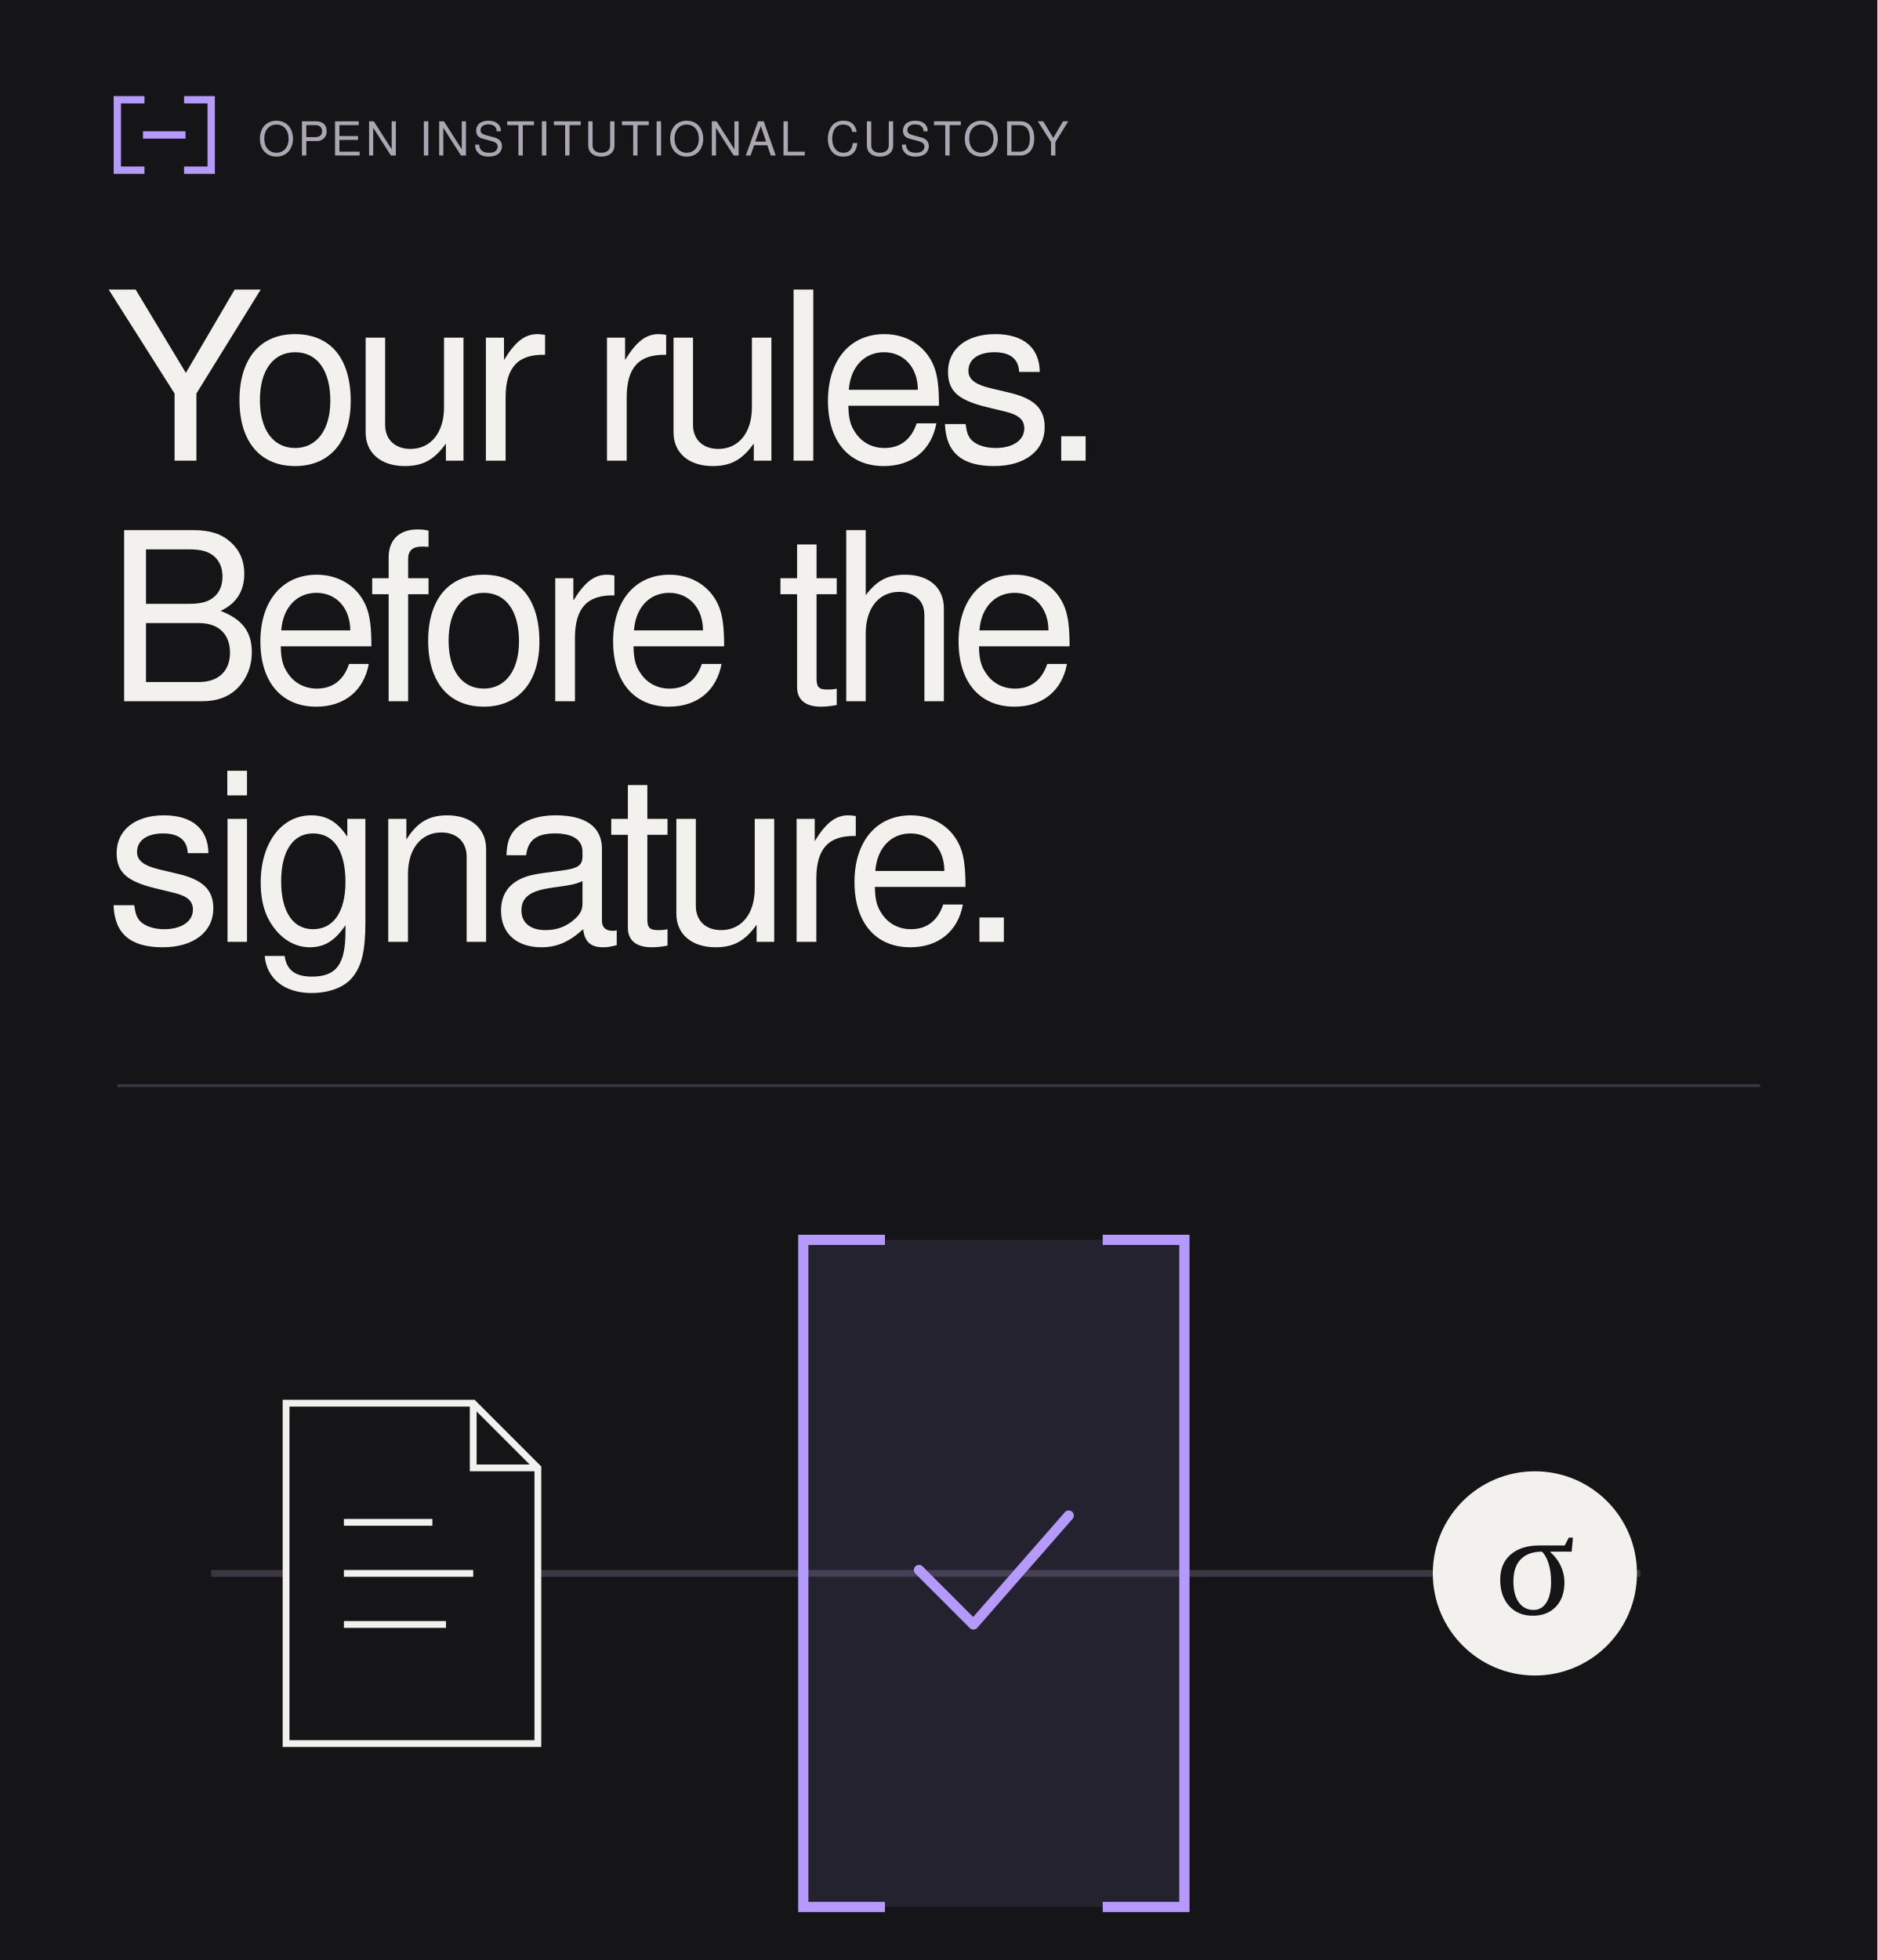
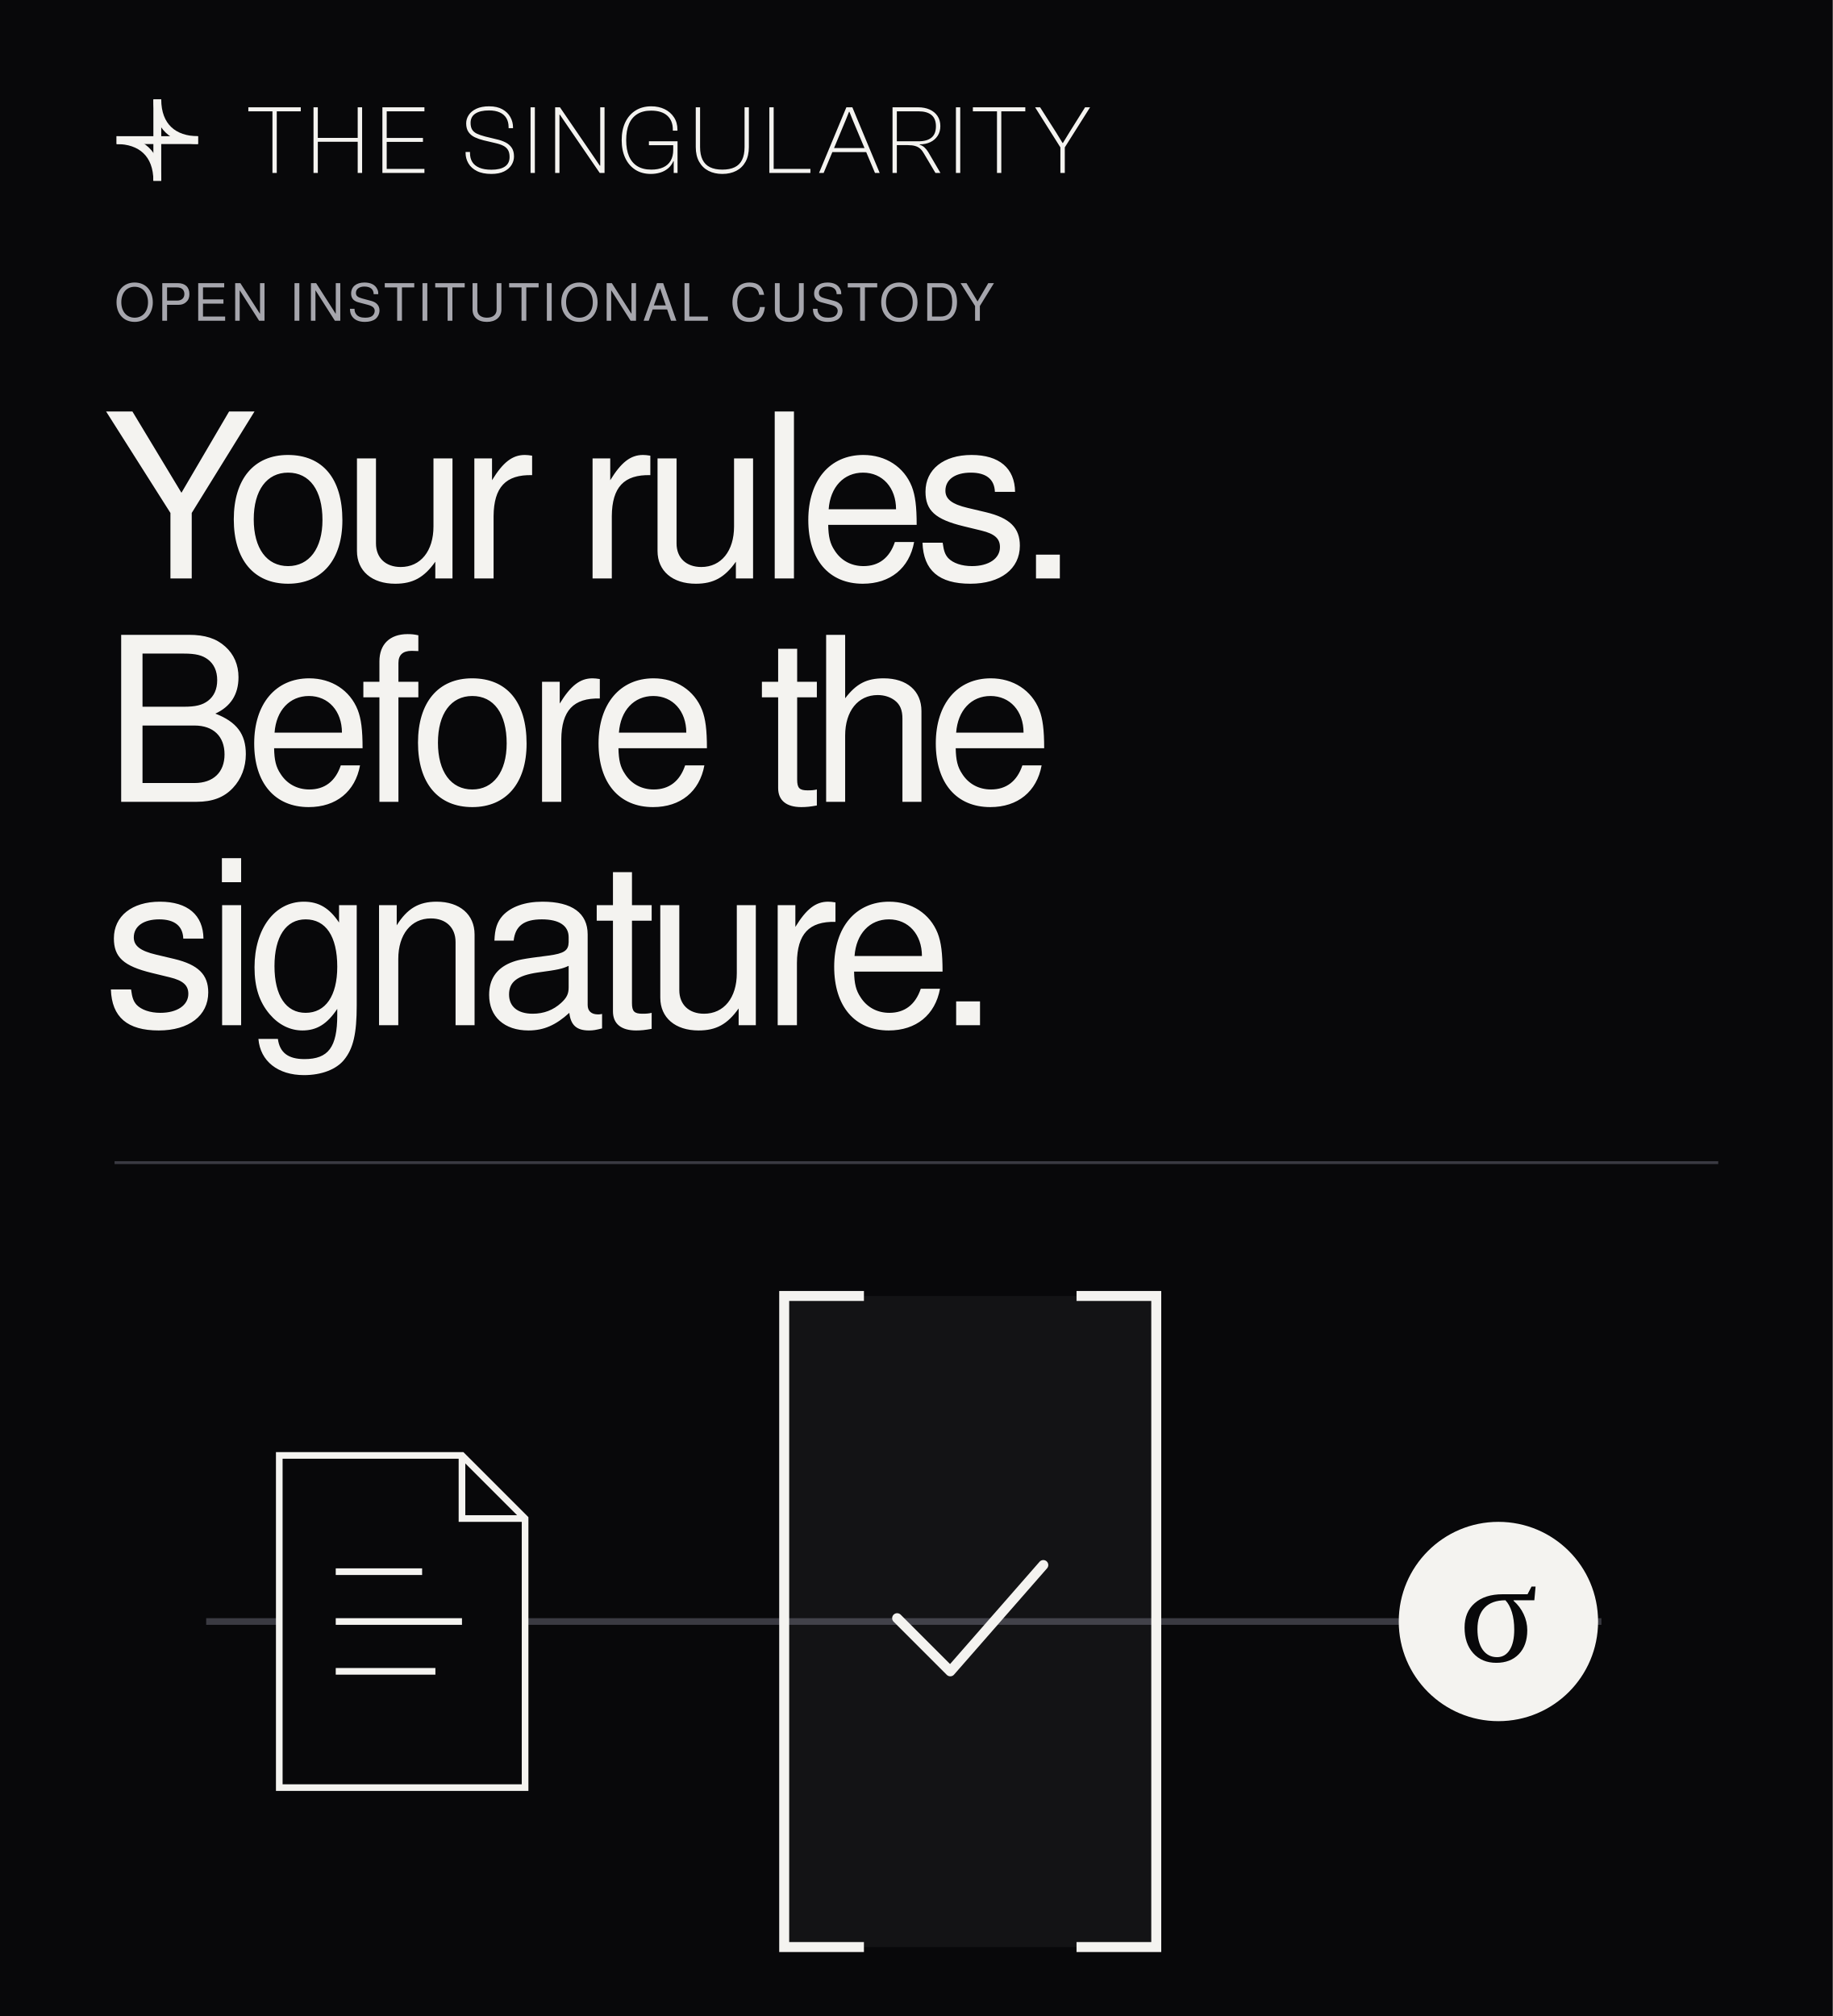
- <svg xmlns="http://www.w3.org/2000/svg" width="640" height="668" viewBox="0 0 640 668" fill="none" role="img" aria-labelledby="title desc">
+ <svg xmlns="http://www.w3.org/2000/svg" width="640" height="704" viewBox="0 0 640 704" fill="none" role="img" aria-labelledby="title desc">
  <style>
    text { font-family: 'Helvetica Neue', Helvetica, Arial, sans-serif; }
-     .ink { fill: #F3F1ED; }
-     .muted { fill: #AAA6B2; }
-     .accent { fill: #B59AFB; }
+     .ink { fill: #F4F3F0; }
+     .muted { fill: #A6A6AD; }
    .mono { font-family: 'SFMono-Regular', Consolas, 'Liberation Mono', monospace; }

    .signal { opacity: 0; }
    @media (prefers-reduced-motion: no-preference) {
-       .signal { animation: transit 7.5s ease-in-out 1; }
-       .gate-accent { animation: acknowledge 7.5s ease-in-out 1; }
+       .signal { animation: transit 7.5s cubic-bezier(0.2, 0, 0, 1) 1; }
+       .gate-accent { animation: acknowledge 7.5s cubic-bezier(0.2, 0, 0, 1) 1; }
    }
    @keyframes transit {
      0%, 8% { opacity: 0; stroke-dashoffset: 24; }
      14% { opacity: 1; stroke-dashoffset: 24; }
      46% { opacity: 1; stroke-dashoffset: -166; }
      60% { opacity: 1; stroke-dashoffset: -166; }
      88% { opacity: 1; stroke-dashoffset: -396; }
      96%, 100% { opacity: 0; stroke-dashoffset: -420; }
    }
    @keyframes acknowledge {
-       0%, 35%, 78%, 100% { opacity: .10; }
-       46%, 60% { opacity: .28; }
+       0%, 35%, 78%, 100% { opacity: .05; }
+       46%, 60% { opacity: .14; }
    }
    @media (prefers-reduced-motion: reduce) {
      .signal, .gate-accent { animation: none; }
    }
  </style>
-   <rect width="640" height="668" fill="#151518" />
-   <g transform="translate(40 34)" stroke="#B59AFB" stroke-width="2.5" stroke-linecap="square">
-     <path d="M8 0H0V24H8M24 0H32V24H24" />
-     <path d="M10 12H22" />
+   <rect width="640" height="704" fill="#08080A" />
+   <g class="brand-lockup" transform="translate(30 24) scale(0.171088)">
+     <g transform="translate(35.37 35.37) scale(0.14714)">
+       <path d="M 750 185.5 L 750 1314.5" fill="none" stroke="#F4F3F0" stroke-width="109" stroke-linecap="butt" stroke-linejoin="miter" />
+       <path d="M 185.5 750 L 1314.5 750" fill="none" stroke="#F4F3F0" stroke-width="109" stroke-linecap="butt" stroke-linejoin="miter" />
+       <path d="M 1314.5 750 C 979.47 750 750 562.47 750 185.5" fill="none" stroke="#F4F3F0" stroke-width="109" stroke-linecap="butt" stroke-linejoin="miter" />
+       <path d="M 185.5 750 C 520.53 750 750 937.53 750 1314.5" fill="none" stroke="#F4F3F0" stroke-width="109" stroke-linecap="butt" stroke-linejoin="miter" />
+     </g>
+     <path transform="translate(328.13 212.73)" d="M61.4 -134L61.4 0L52.6 0L52.6 -134L61.4 -134M110.4 -134L110.4 -125.8L3.4 -125.8L3.4 -134L110.4 -134M235.6 -134L235.6 0L226.6 0L226.6 -134L235.6 -134M145.2 -134L145.2 0L136.4 0L136.4 -134L145.2 -134M230.4 -71.6L230.4 -63.6L140.8 -63.6L140.8 -71.6L230.4 -71.6M285.8 -134L285.8 0L277 0L277 -134L285.8 -134M362.8 -8.2L362.8 0L280.6 0L280.6 -8.2L362.8 -8.2M359.8 -71.4L359.8 -63.4L280.6 -63.4L280.6 -71.4L359.8 -71.4M362.8 -134L362.8 -125.8L280.6 -125.8L280.6 -134L362.8 -134M499.4 2L499.4 2Q481.6 2 469.9 -3.9Q458.2 -9.8 452.5 -19.7Q446.8 -29.6 446.8 -40.8L446.8 -40.8L446.8 -42.8L455.8 -42.8L455.8 -40.6Q455.8 -29.8 460.5 -22.3Q465.2 -14.8 474.9 -10.7Q484.6 -6.6 499.6 -6.6L499.6 -6.6Q517.6 -6.6 527.1 -13.1Q536.6 -19.6 536.6 -32.6L536.6 -32.6Q536.6 -41.4 533.4 -46.8Q530.2 -52.2 523.8 -55.5Q517.4 -58.8 507.4 -61L507.4 -61L483.6 -66.6Q473.8 -69 465.7 -72.8Q457.6 -76.6 452.8 -83.5Q448 -90.4 448 -101.2L448 -101.2Q448 -110.2 453.2 -118.2Q458.4 -126.2 468.9 -131.1Q479.4 -136 494.8 -136L494.8 -136Q511.2 -136 522 -129.9Q532.8 -123.8 538.2 -114Q543.6 -104.2 543.6 -93L543.6 -93L543.6 -91.4L534.6 -91.4L534.6 -93.4Q534.6 -104.2 530.1 -111.8Q525.6 -119.4 516.7 -123.5Q507.8 -127.6 494.6 -127.6L494.6 -127.6Q476.6 -127.6 466.8 -121.2Q457 -114.8 457 -102.2L457 -102.2Q457 -93.6 460.2 -88.4Q463.4 -83.2 470 -80.1Q476.6 -77 486.6 -74.4L486.6 -74.4L510.4 -68.6Q520.4 -66.4 528.4 -62.3Q536.4 -58.2 541 -51.3Q545.6 -44.4 545.6 -33.6L545.6 -33.6Q545.6 -24.4 540.5 -16.2Q535.4 -8 525.2 -3Q515 2 499.4 2M588.2 -134L588.2 0L579.4 0L579.4 -134L588.2 -134M638.4 -102L638.4 0L629.6 0L629.6 -134L639.4 -134L709.8 -31L720.8 -14.8L721.6 -14.8L721.6 -31L721.6 -134L730.4 -134L730.4 0L720.6 0L650.8 -102L639.2 -119L638.4 -119L638.4 -102M824.8 2L824.8 2Q806.6 2 793.3 -6.5Q780 -15 772.7 -30.5Q765.4 -46 765.4 -67L765.4 -67Q765.4 -88 772.8 -103.5Q780.2 -119 793.8 -127.5Q807.4 -136 825.8 -136L825.8 -136Q841 -136 853 -130.2Q865 -124.4 872.1 -113.6Q879.2 -102.8 879.2 -88.4L879.2 -88.4L879.2 -86.4L869.8 -86.4L869.8 -88.4Q869.8 -106.8 858.4 -117Q847 -127.2 825.4 -127.2L825.4 -127.2Q808.6 -127.2 797.3 -120.2Q786 -113.2 780.3 -99.9Q774.6 -86.6 774.6 -67L774.6 -67Q774.6 -47.6 780.3 -34.2Q786 -20.8 797.4 -13.8Q808.8 -6.8 825.8 -6.8L825.8 -6.8Q840 -6.8 850.1 -11.4Q860.2 -16 865.4 -25Q870.6 -34 870.6 -47.2L870.6 -47.2L870.6 -49.4L879.4 -49.4L879.4 -46.2L873 -24.2L871 -24.2Q867 -15.2 860 -9.3Q853 -3.4 843.9 -0.7Q834.8 2 824.8 2M879.4 -61.4L879.4 0L871.6 0L871.6 -30.6L870.6 -32.2L870.6 -61.4L879.4 -61.4M879.4 -64.6L879.4 -56.6L821 -56.6L821 -64.6L879.4 -64.6M970.8 2L970.8 2Q954.8 2 942.6 -4.3Q930.4 -10.6 923.5 -22.9Q916.6 -35.2 916.6 -52.8L916.6 -52.8L916.6 -134L925.4 -134L925.4 -52.8Q925.4 -37.2 930.5 -26.9Q935.6 -16.6 945.7 -11.7Q955.8 -6.8 970.8 -6.8L970.8 -6.8Q986 -6.8 996.1 -11.7Q1006.2 -16.6 1011.2 -26.9Q1016.2 -37.2 1016.2 -52.8L1016.2 -52.8L1016.2 -134L1025 -134L1025 -52.8Q1025 -35.2 1018.2 -22.9Q1011.4 -10.6 999.2 -4.3Q987 2 970.8 2M1075.6 -134L1075.6 0L1066.8 0L1066.8 -134L1075.6 -134M1150.6 -8.2L1150.6 0L1069.8 0L1069.8 -8.2L1150.6 -8.2M1222.6 -107.8L1177.6 0L1168.2 0L1224 -134L1236.2 -134L1292 0L1282.4 0L1237 -107.8L1230.2 -124.8L1229.4 -124.8L1222.6 -107.8M1268.4 -50.8L1268.4 -42.6L1191 -42.6L1191 -50.8L1268.4 -50.8M1327 -56.8L1327 0L1318.2 0L1318.2 -134L1370.4 -134Q1383.6 -134 1393.8 -129.5Q1404 -125 1409.9 -116.4Q1415.8 -107.8 1415.8 -95.6L1415.8 -95.6Q1415.8 -84.2 1410.3 -75.8Q1404.8 -67.4 1395.4 -62.9Q1386 -58.4 1373.6 -58.4L1373.6 -58.4L1373.6 -57.6Q1379.2 -56 1383.5 -52Q1387.8 -48 1391.2 -42.4L1391.2 -42.4L1416 0L1405.8 0L1382.2 -39.8Q1379 -45.6 1374.8 -49.4Q1370.6 -53.2 1364.5 -55Q1358.4 -56.8 1349.2 -56.8L1349.2 -56.8L1327 -56.8M1371.2 -125.8L1327 -125.8L1327 -64.6L1371.2 -64.6Q1388.6 -64.6 1397.7 -72.1Q1406.8 -79.6 1406.8 -95.2L1406.8 -95.2Q1406.8 -110.8 1397.7 -118.3Q1388.6 -125.8 1371.2 -125.8L1371.2 -125.8M1456.4 -134L1456.4 0L1447.6 0L1447.6 -134L1456.4 -134M1540.2 -134L1540.2 0L1531.4 0L1531.4 -134L1540.2 -134M1589.2 -134L1589.2 -125.8L1482.2 -125.8L1482.2 -134L1589.2 -134M1721.4 -134L1668.4 -50L1662.2 -50L1609.2 -134L1619.4 -134L1652.4 -82.2L1665.2 -61.2L1666 -61.2L1678.8 -82.2L1711.2 -134L1721.4 -134M1669.8 -58.8L1669.8 0L1660.8 0L1660.8 -58.8L1669.8 -58.8" fill="#F4F3F0" />
  </g>
-   <text x="88" y="53" class="muted" font-size="16" font-weight="500" letter-spacing="1.15">OPEN INSTITUTIONAL CUSTODY</text>
-   <text x="36" y="157" class="ink" font-size="80" font-weight="500" letter-spacing="-3.8">Your rules.</text>
-   <text x="36" y="239" class="ink" font-size="80" font-weight="500" letter-spacing="-3.8">Before the</text>
-   <text x="36" y="321" class="ink" font-size="80" font-weight="500" letter-spacing="-3.8">signature.</text>
-   <path d="M40 370H600" stroke="#3A3642" />
-   <g transform="translate(72 404) scale(1.16)">
-     <path d="M0 114H420" stroke="#3A3642" stroke-width="2" />
-     <path class="signal" d="M0 114H420" stroke="#B59AFB" stroke-width="3" stroke-dasharray="24 460" />
-     <path d="M22 64H77L96 83V164H22Z" fill="#151518" stroke="#F3F1ED" stroke-width="2" />
-     <path d="M77 64V83H96M39 99H65M39 114H77M39 129H69" stroke="#F3F1ED" stroke-width="2" />
-     <rect class="gate-accent" x="174" y="16" width="112" height="196" fill="#B59AFB" opacity=".10" />
-     <path d="M198 16H174V212H198M262 16H286V212H262" stroke="#B59AFB" stroke-width="3" />
-     <path d="M208 113L224 129L252 97" stroke="#B59AFB" stroke-width="3" stroke-linecap="round" stroke-linejoin="round" />
-     <circle cx="389" cy="114" r="30" fill="#F3F1ED" />
-     <text x="389" y="126" fill="#151518" text-anchor="middle" font-size="44" style="font-family: Georgia, 'Times New Roman', serif">σ</text>
+   <text x="40" y="112" class="muted" font-size="18" font-weight="500" letter-spacing="1.15">OPEN INSTITUTIONAL CUSTODY</text>
+   <text x="36" y="202" class="ink" font-size="80" font-weight="500" letter-spacing="-3.8">Your rules.</text>
+   <text x="36" y="280" class="ink" font-size="80" font-weight="500" letter-spacing="-3.8">Before the</text>
+   <text x="36" y="358" class="ink" font-size="80" font-weight="500" letter-spacing="-3.8">signature.</text>
+   <path d="M40 406H600" stroke="#3A3A42" />
+   <g transform="translate(72 434) scale(1.16)">
+     <path d="M0 114H420" stroke="#3A3A42" stroke-width="2" />
+     <path class="signal" d="M0 114H420" stroke="#FF6A1A" stroke-width="3" stroke-dasharray="24 460" />
+     <path d="M22 64H77L96 83V164H22Z" fill="#08080A" stroke="#F4F3F0" stroke-width="2" />
+     <path d="M77 64V83H96M39 99H65M39 114H77M39 129H69" stroke="#F4F3F0" stroke-width="2" />
+     <rect class="gate-accent" x="174" y="16" width="112" height="196" fill="#F4F3F0" opacity=".05" />
+     <path d="M198 16H174V212H198M262 16H286V212H262" stroke="#F4F3F0" stroke-width="3" />
+     <path d="M208 113L224 129L252 97" stroke="#F4F3F0" stroke-width="3" stroke-linecap="round" stroke-linejoin="round" />
+     <circle cx="389" cy="114" r="30" fill="#F4F3F0" />
+     <text x="389" y="126" fill="#08080A" text-anchor="middle" font-size="44" style="font-family: Georgia, 'Times New Roman', serif">σ</text>
  </g>
</svg>
